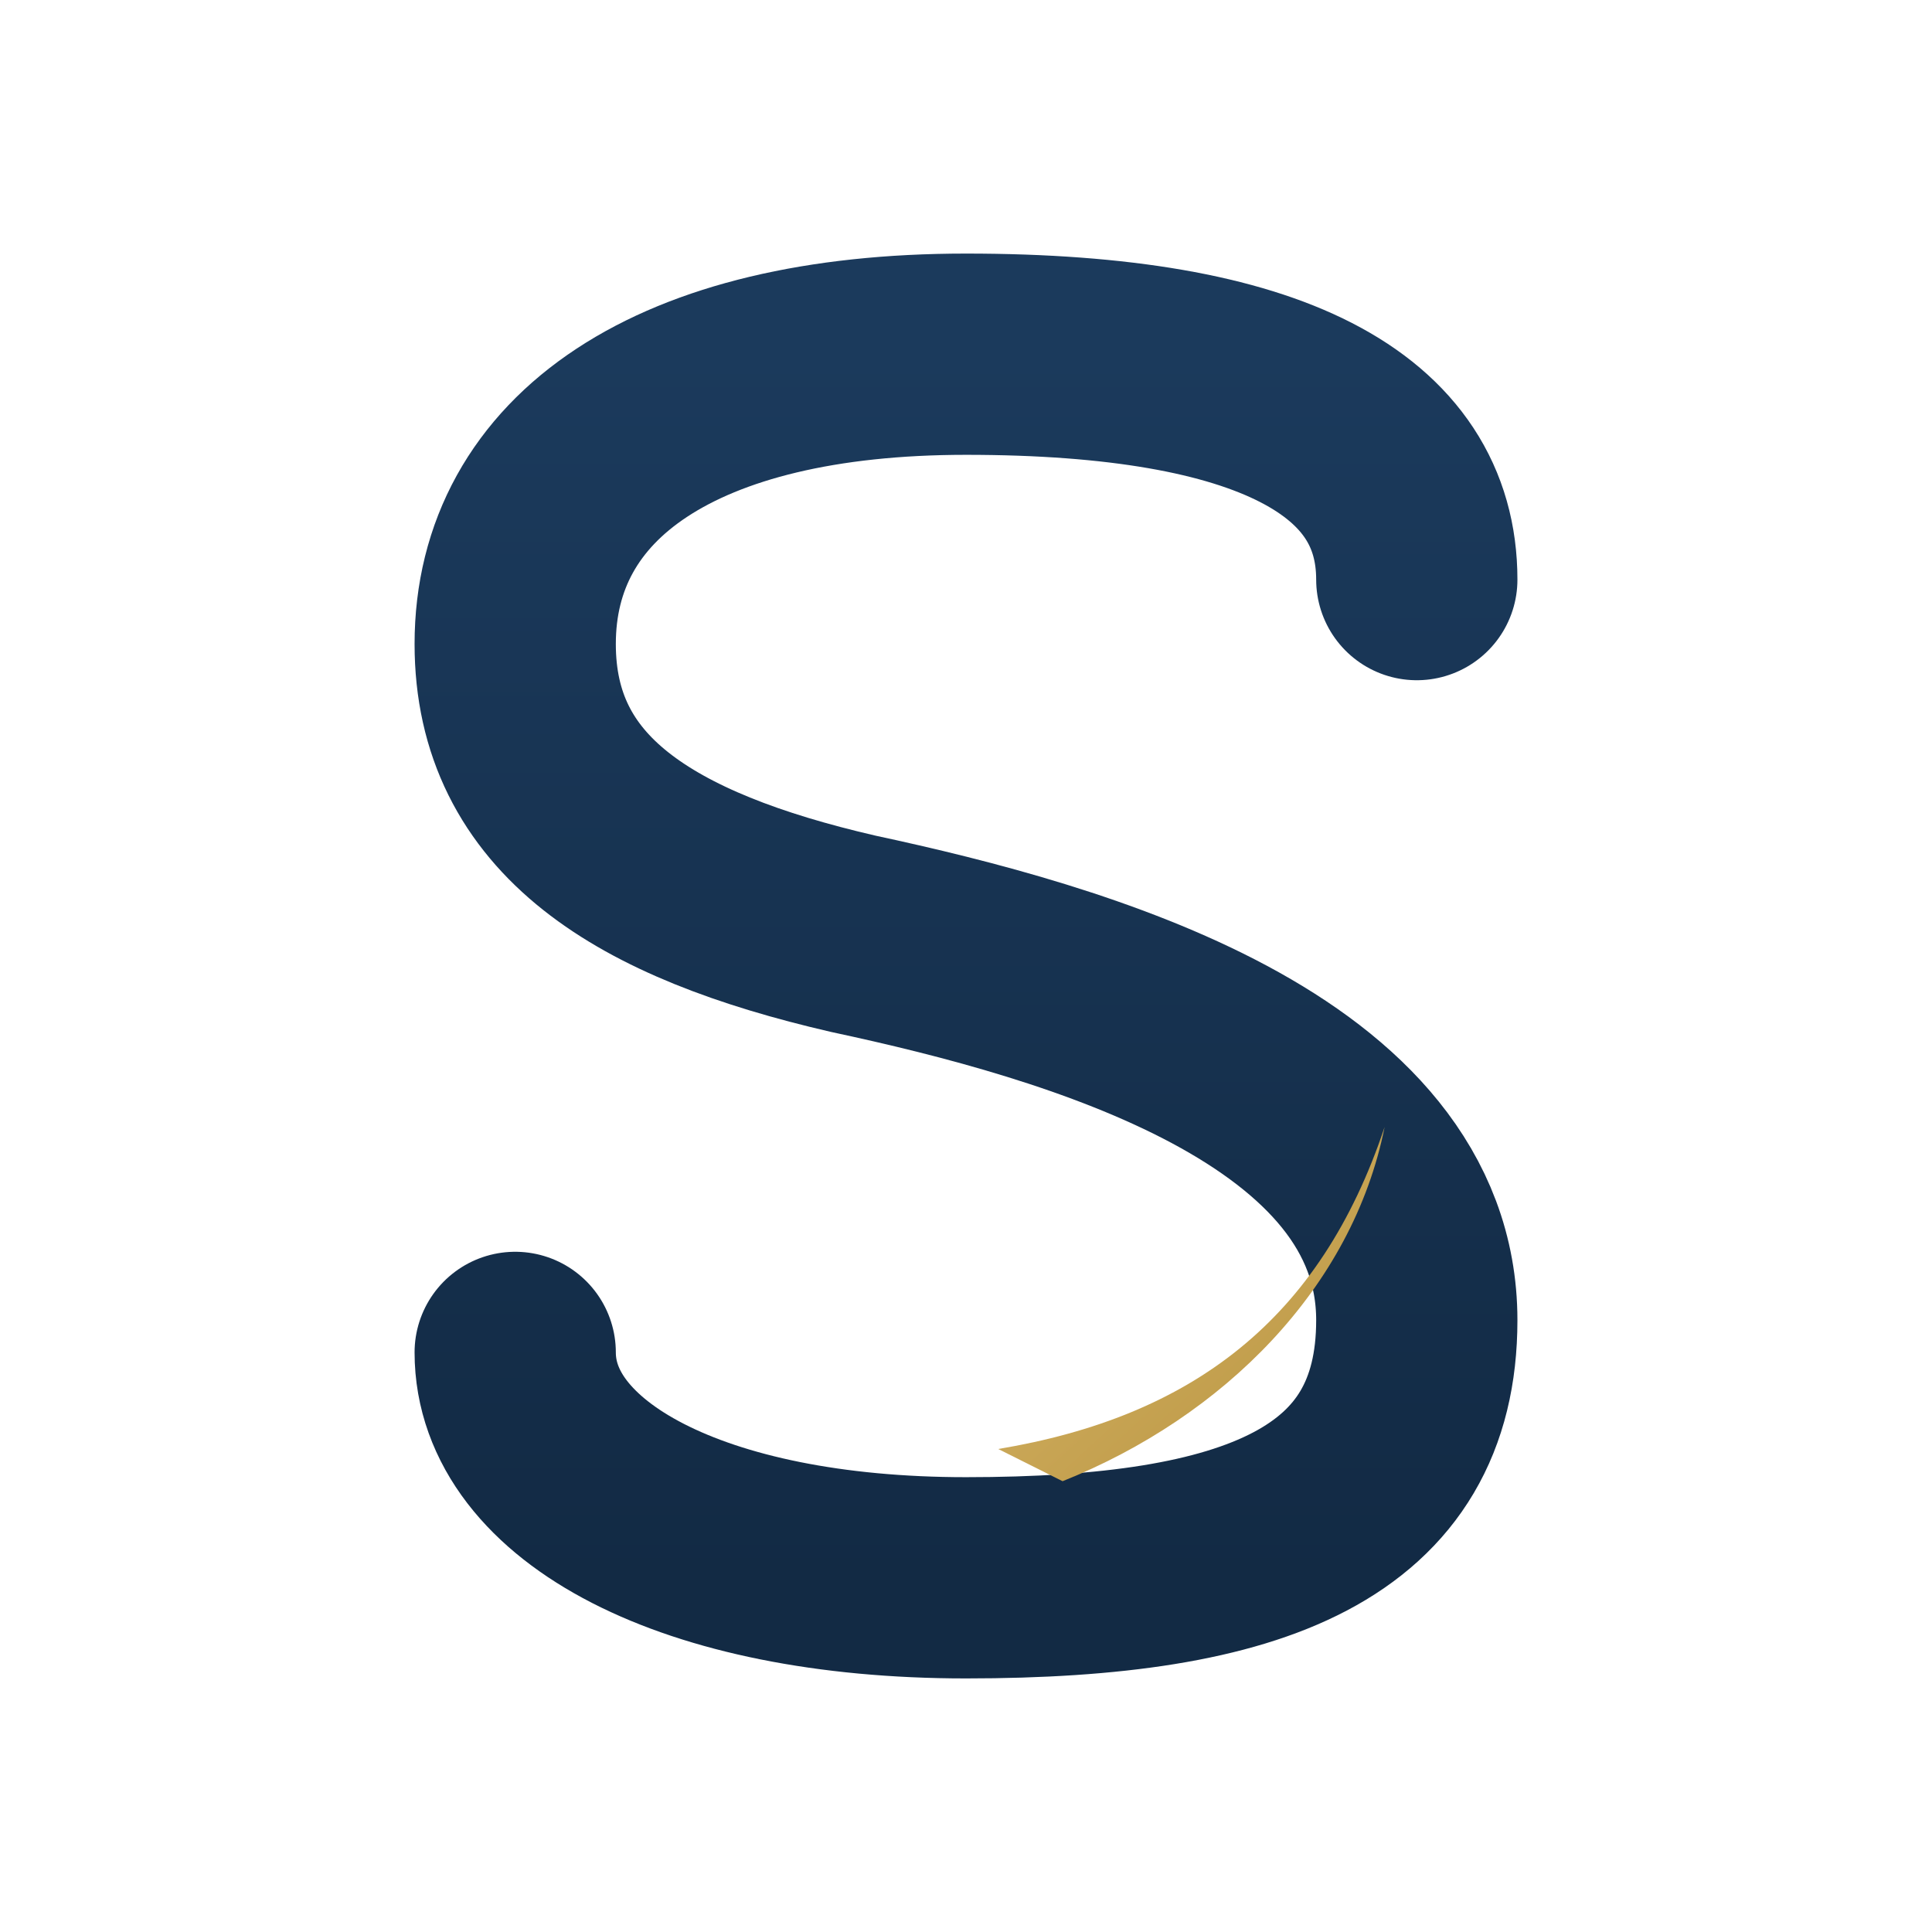
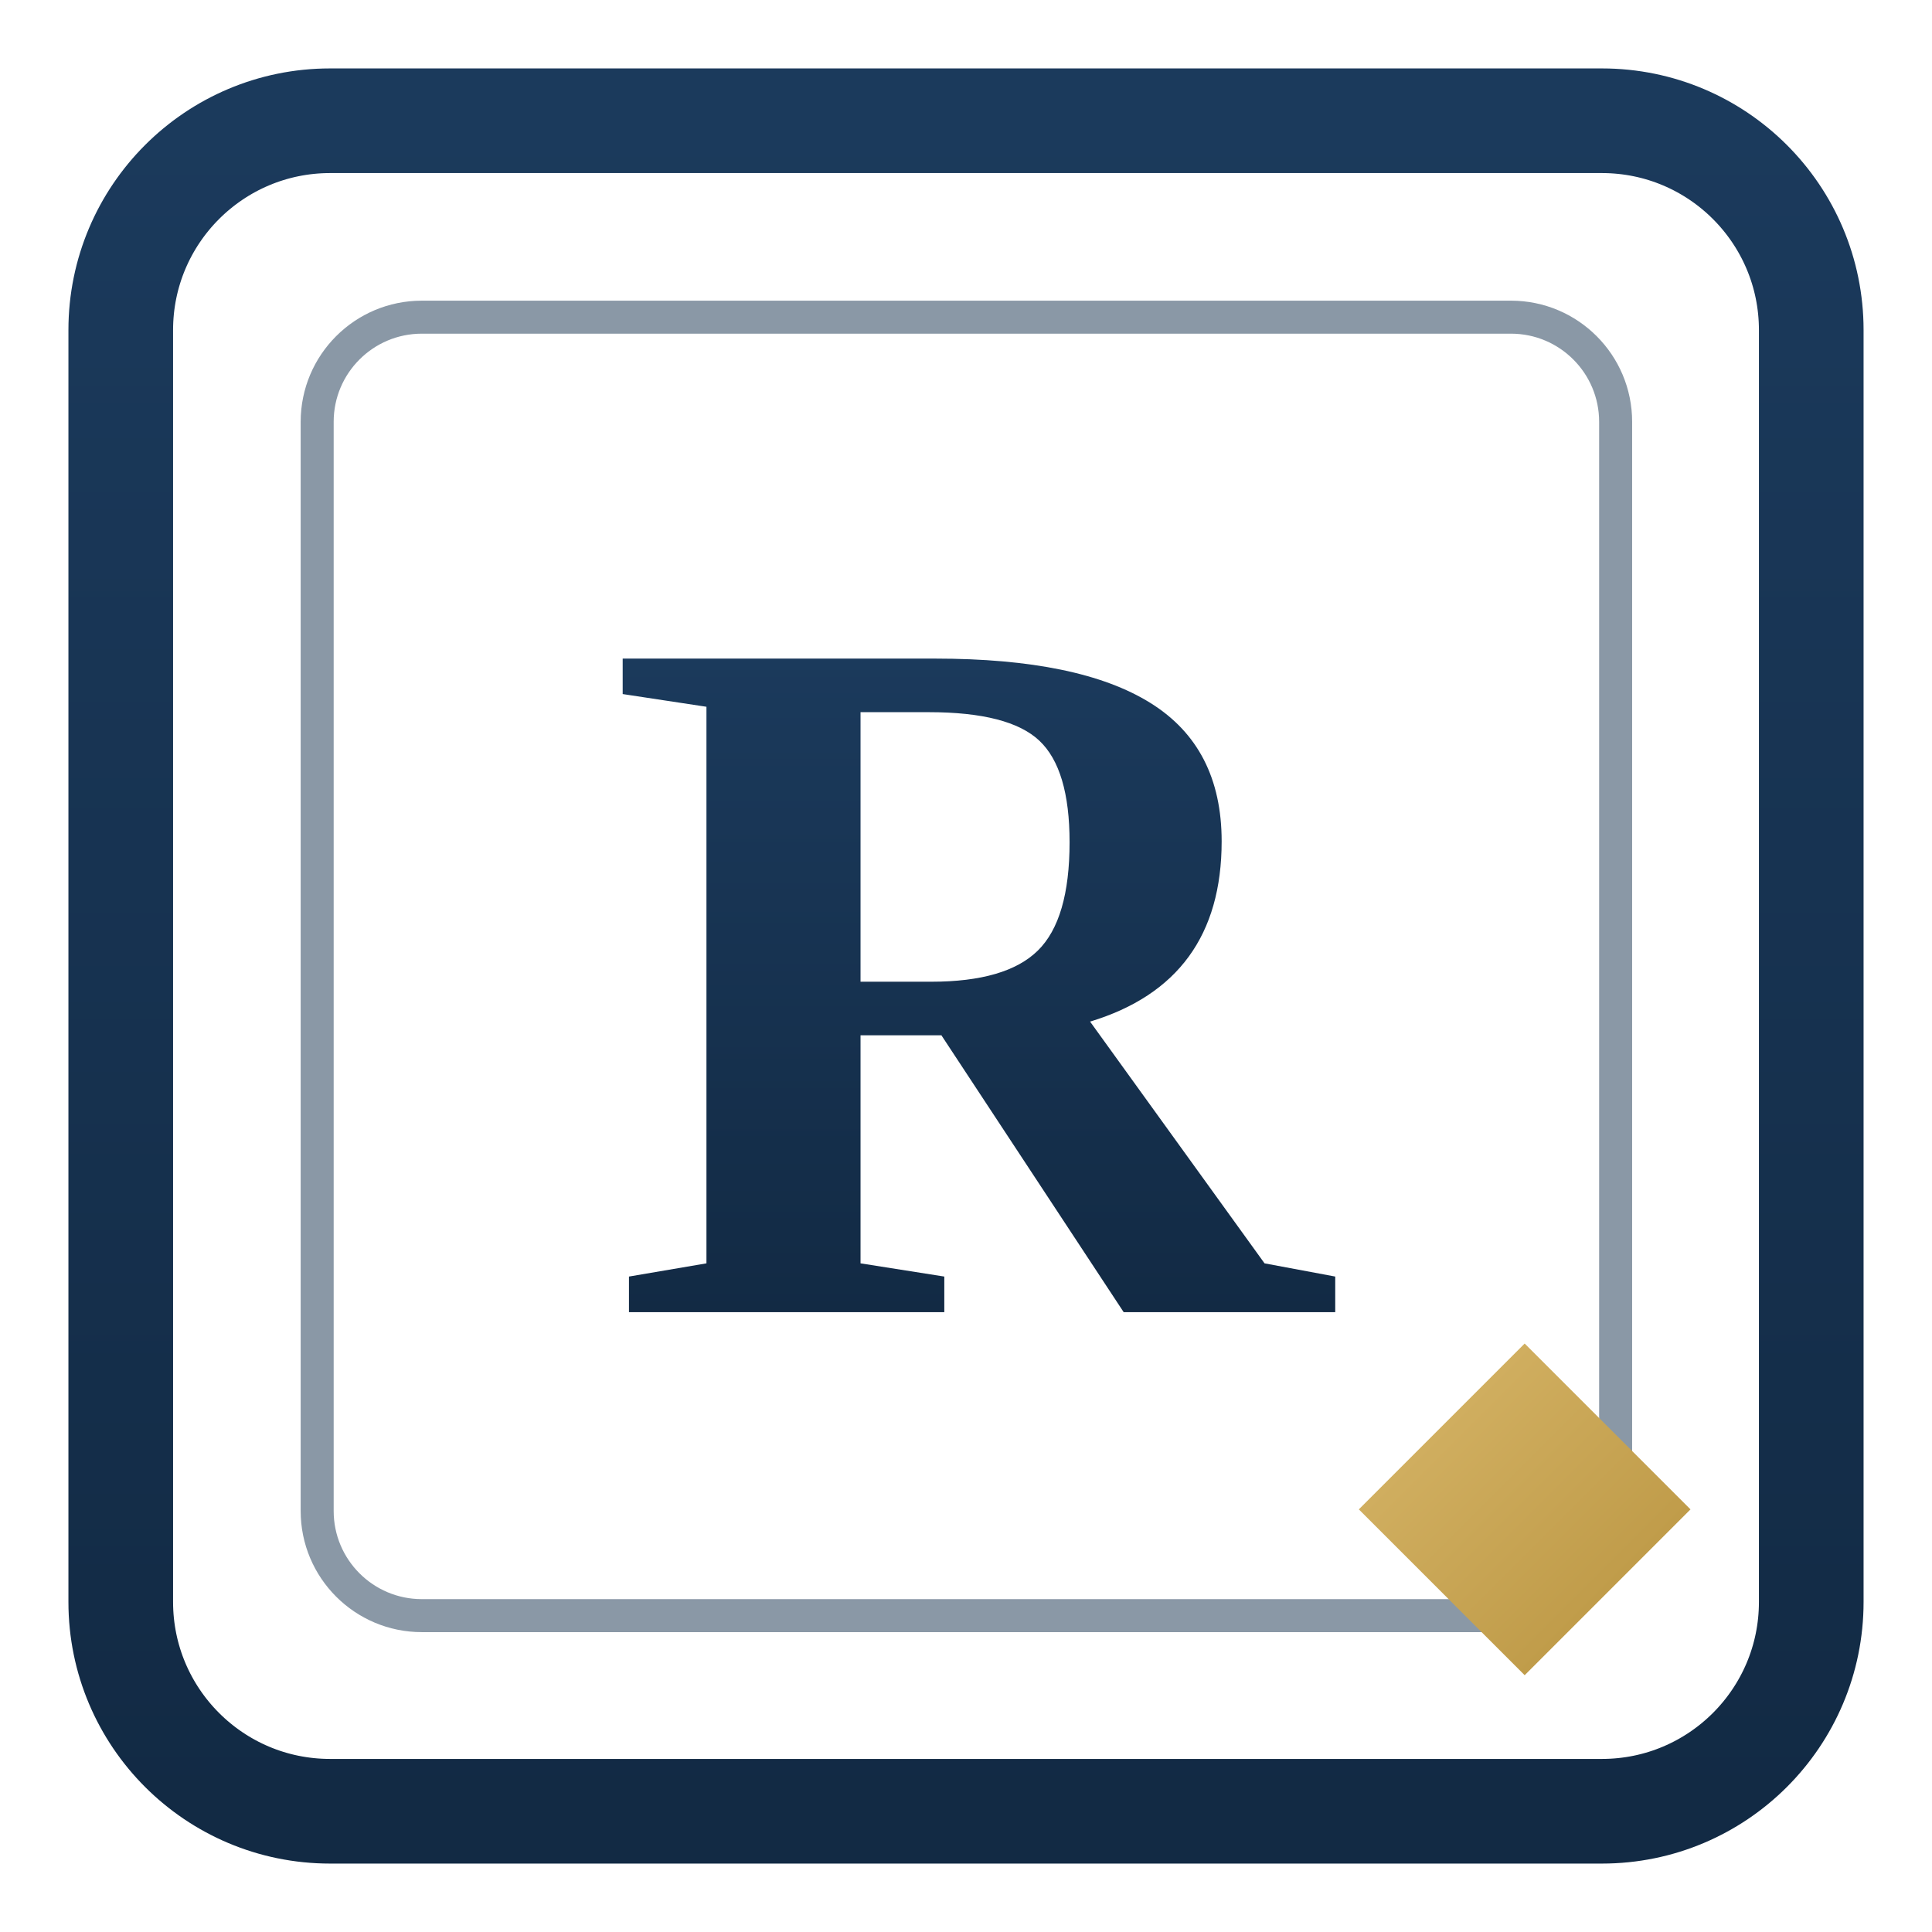
<svg xmlns="http://www.w3.org/2000/svg" viewBox="0 0 240 240" width="240" height="240" role="img" aria-label="Rubbish mark">
  <defs>
    <linearGradient id="sh-mark-blue" x1="0" y1="0" x2="0" y2="1">
      <stop offset="0%" stop-color="#1B3A5C" />
      <stop offset="100%" stop-color="#122A44" />
    </linearGradient>
    <linearGradient id="sh-mark-gold" x1="0" y1="0" x2="1" y2="1">
      <stop offset="0%" stop-color="#D8B76A" />
      <stop offset="100%" stop-color="#B8933F" />
    </linearGradient>
  </defs>
-   <path d="M 176 72            C 176 54 158 44 120 44            C 84 44 64 58 64 80            C 64 100 80 110 106 116            C 134 122 176 134 176 164            C 176 188 156 196 120 196            C 86 196 64 184 64 168" fill="none" stroke="url(#sh-mark-blue)" stroke-width="25" stroke-linecap="round" stroke-linejoin="round" />
-   <path d="M 132 184            C 152 176 168 160 172 140            C 164 164 148 176 124 180            Z" fill="url(#sh-mark-gold)" />
+   <rect x="15" y="15" width="210" height="210" rx="26" fill="none" stroke="url(#sh-mark-blue)" stroke-width="13" />
+   <rect x="39.4" y="39.4" width="161.3" height="161.3" rx="13" fill="none" stroke="#16324F" stroke-opacity="0.5" stroke-width="4.1" />
+   <text x="120" y="163" text-anchor="middle" font-family="Georgia,'Times New Roman',serif" font-size="124" font-weight="600" fill="url(#sh-mark-blue)">R</text>
+   <path d="M 189.4 166.9 L 210 187.5 L 189.4 208.1 L 168.8 187.5 Z" fill="url(#sh-mark-gold)" />
</svg>
